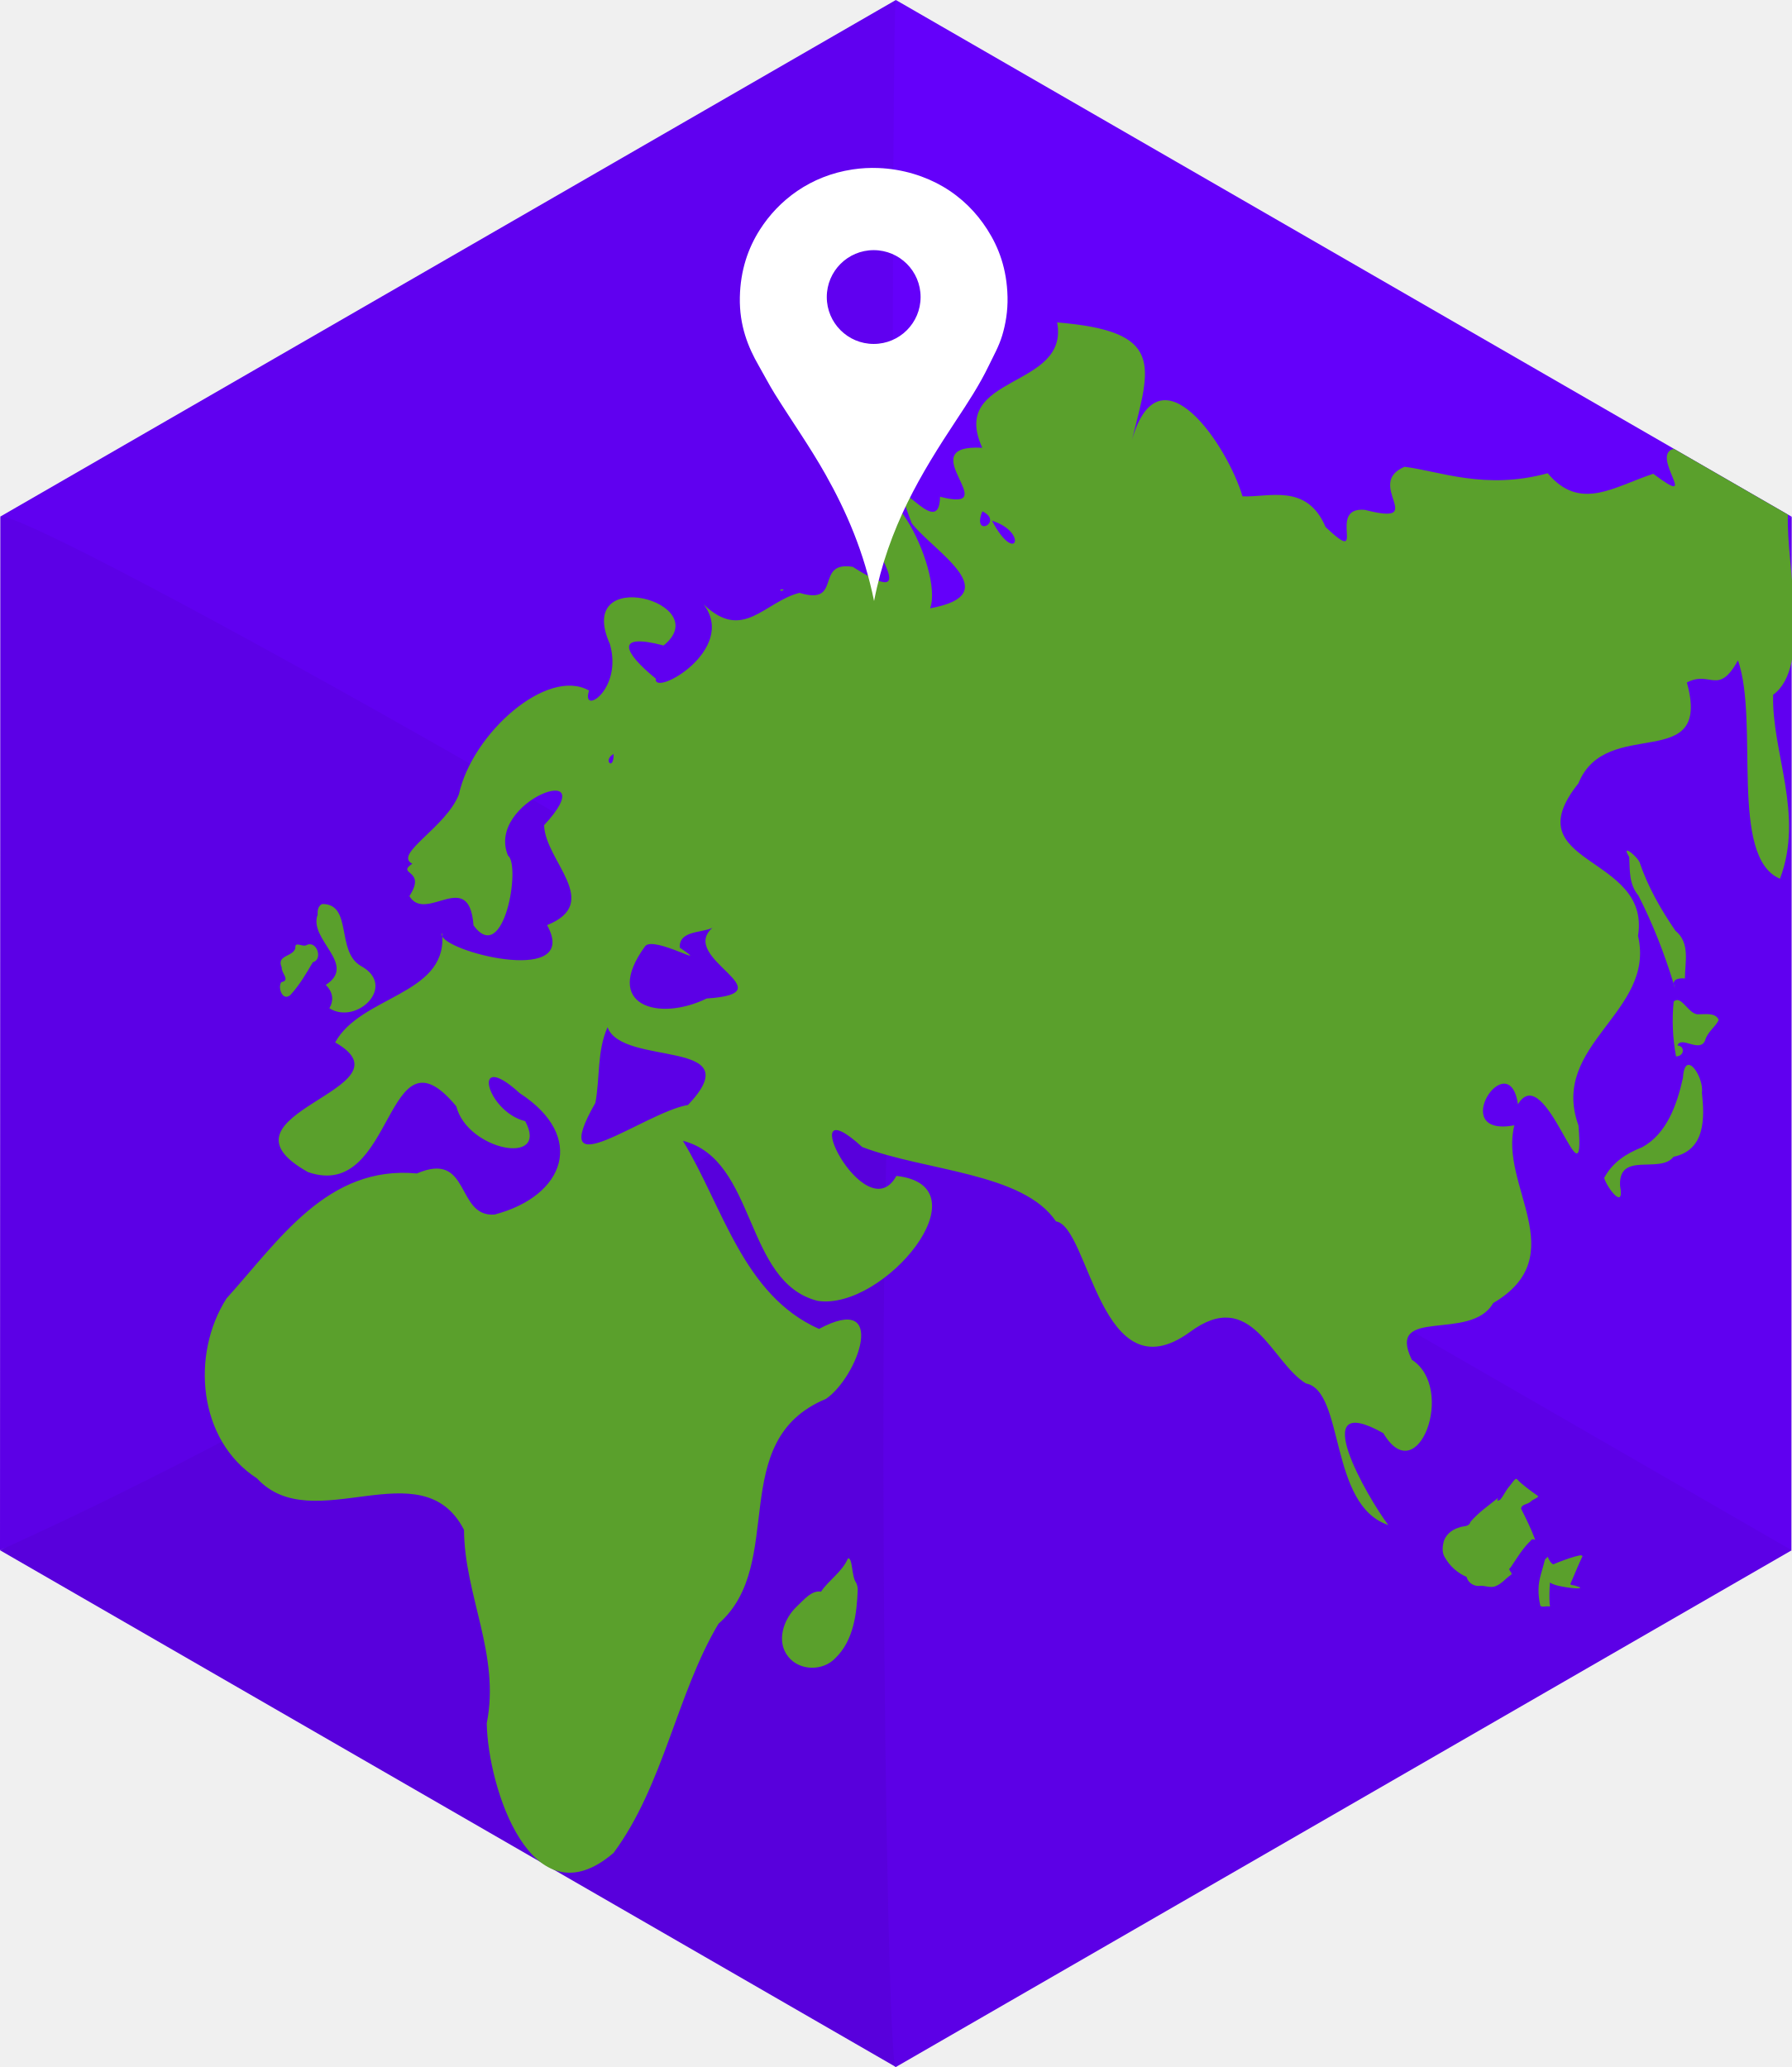
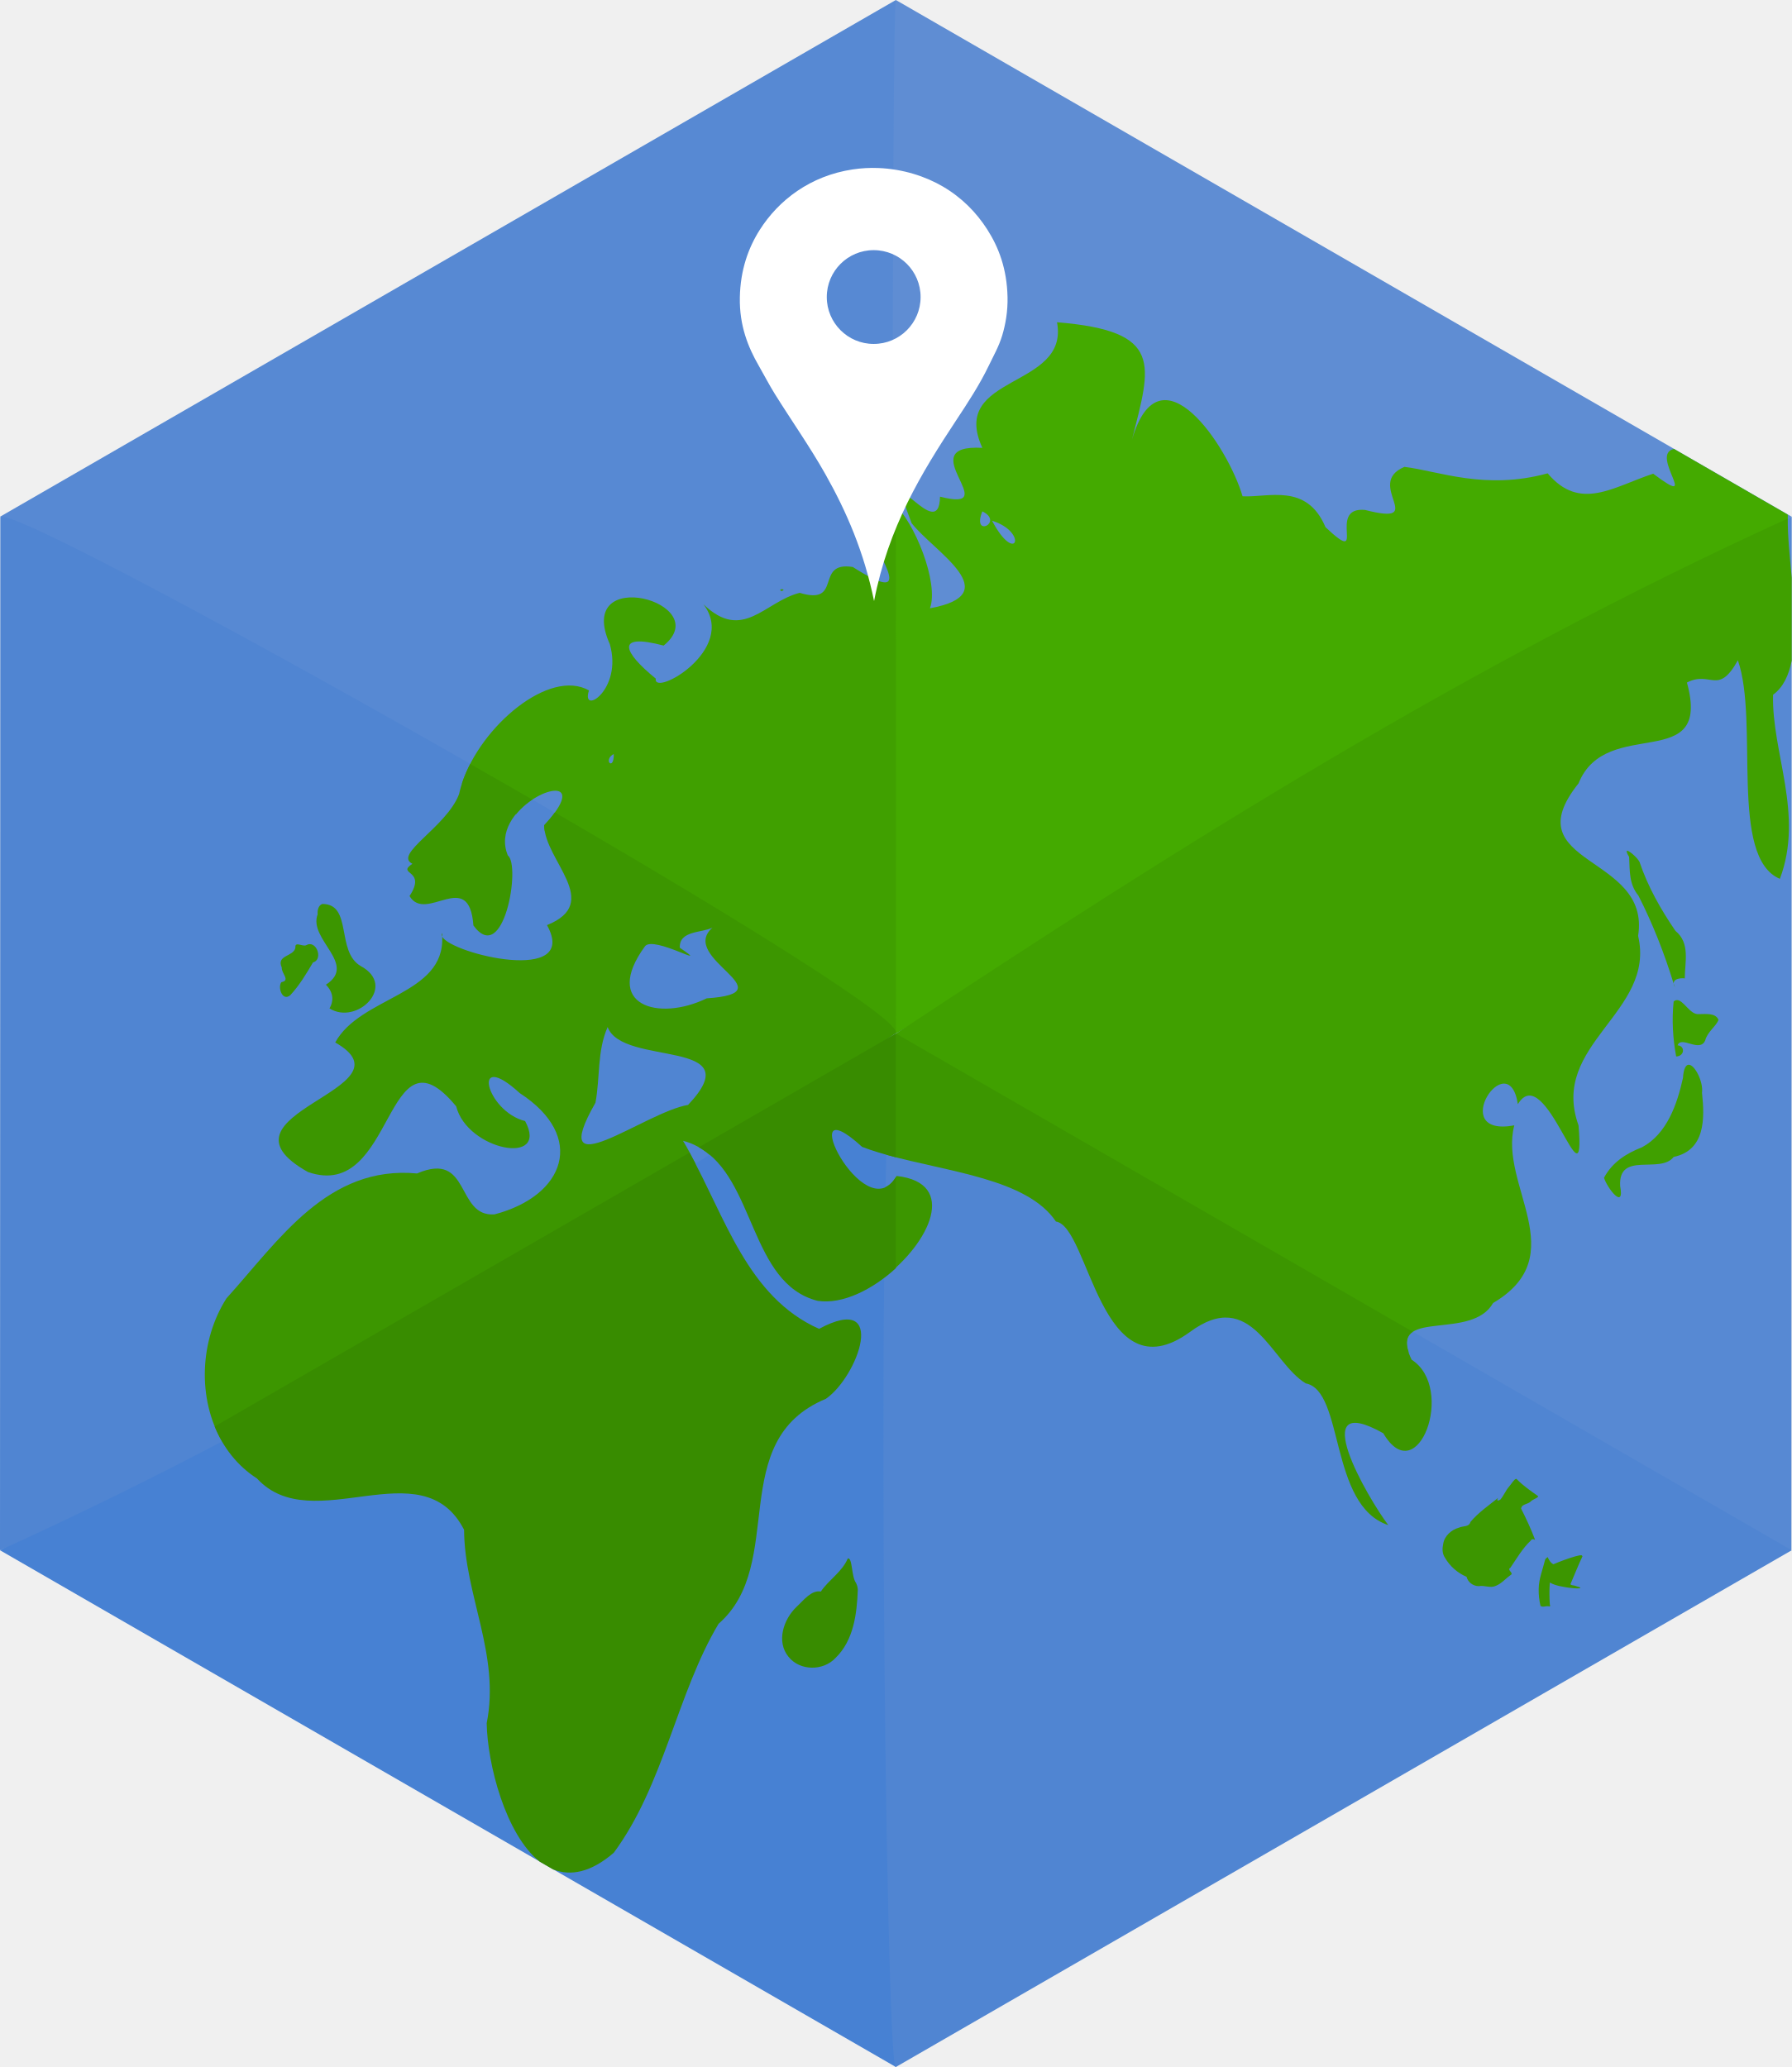
<svg xmlns="http://www.w3.org/2000/svg" xmlns:xlink="http://www.w3.org/1999/xlink" id="svg2" version="1.1" width="156" height="180" xml:space="preserve">
  <defs id="defs6">
    <clipPath clipPathUnits="userSpaceOnUse" id="clipPath24">
      <path d="m 0,198.425 198.425,0 L 198.425,0 0,0 0,198.425 z" id="path26" />
    </clipPath>
    <defs id="defs4831">
      <polygon points="307,38.398 153,0 153,460.797 307,499.199 " id="XMLID_3_" />
    </defs>
    <clipPath id="XMLID_9_">
      <use id="use4837" overflow="visible" xlink:href="#XMLID_3_" style="overflow:visible" x="0" y="0" width="100%" height="100%" />
    </clipPath>
    <defs id="defs4783">
      <polygon points="461,0 307,38.398 307,499.199 461,460.797 " id="XMLID_2_" />
    </defs>
    <clipPath id="XMLID_8_">
      <use id="use4789" overflow="visible" xlink:href="#XMLID_2_" style="overflow:visible" x="0" y="0" width="100%" height="100%" />
    </clipPath>
    <defs id="defs4735">
      <polygon points="614,38.398 461,0 461,460.797 614,499.199 " id="XMLID_1_" />
    </defs>
    <clipPath id="XMLID_7_">
      <use id="use4741" overflow="visible" xlink:href="#XMLID_1_" style="overflow:visible" x="0" y="0" width="100%" height="100%" />
    </clipPath>
  </defs>
  <g id="g10" transform="matrix(1.25,0,0,-1.25,0,180)">
-     <path id="path3176-5" style="fill:#6000f0;fill-opacity:1;fill-rule:nonzero;stroke:none" d="M 62.4,72 0,108 l 0,0 62.4,36 c 0,0 0.029,-72 0,-72 z" />
-     <path d="m 62.4,72 62.4,36 0,0 -62.4,36 c -0.301,0 -0.299,-72 0,-72 z" style="fill:#6400fa;fill-opacity:1;fill-rule:nonzero;stroke:none" id="path3178" />
-     <path d="M 62.4,0 0,36 0,36 62.4,72 c 0,0 0.029,-72 0,-72 z" style="fill:#5800dc;fill-opacity:1;fill-rule:nonzero;stroke:none" id="path2988" />
-     <path d="M 62.377,72.005 C 42.644,58.944 22.552,46.243 0,36 l 0,0 0.023,71.97 C 1.224,109.17 64.033,73.671 62.377,72.005 Z" style="fill:#5c00e6;fill-opacity:1;fill-rule:nonzero;stroke:none" id="path3180" />
-     <path id="path3182" style="fill:#6000f0;fill-opacity:1;fill-rule:nonzero;stroke:none" d="M 62.423,71.995 C 82.156,85.056 102.248,97.757 124.8,108 l 0,0 -0.023,-71.97 c -1.201,-1.2 -64.01,34.299 -62.354,35.965 z" />
-     <path id="path3174" style="fill:#5c00e6;fill-opacity:1;fill-rule:nonzero;stroke:none" d="m 62.4,0 62.4,36 0,0 -62.4,36 c -1.499,-1.124 -0.756,-72.546 0,-72 z" />
-     <path style="fill:#5aa02c" d="m 92.041,28.076 c 1.098,5.841 -9.473,4.47 -6.516,10.918 -6.4,-0.351 2.11,5.752 -3.678,4.264 -0.065,4.31 -4.917,-3.918 -2.461,2.312 1.932,2.479 8.383,6.171 1.594,7.404 1.24,-3.364 -4.636,-14.602 -5.771,-7.324 1.626,3.204 4.48,7.178 -0.961,3.711 -3.374,-0.534 -0.839,3.417 -4.639,2.266 -3.062,0.775 -4.916,4.308 -8.344,1.002 3.003,3.95 -4.425,8.121 -4.168,6.467 -2.793,-2.277 -3.641,-4.024 0.68,-2.885 4.608,-3.735 -7.811,-7.137 -4.676,-0.123 1.152,3.991 -2.558,6.288 -1.812,4.049 -3.644,-2.069 -10.178,3.731 -11.33,9.025 -1.092,2.875 -5.753,5.226 -4.059,6.051 -1.453,0.985 1.289,0.477 -0.256,2.82 1.443,2.406 5.205,-2.519 5.584,2.551 2.656,3.621 4.14,-5.236 3.002,-6.076 -1.984,-4.755 8.602,-8.545 3.145,-2.648 0.074,3.11 5.128,6.74 0.258,8.703 2.88,5.212 -8.332,2.501 -9.119,0.988 0.246,5.108 -7.134,5.199 -9.33,9.225 7.15,4.074 -11.43,6.206 -2.373,11.291 7.642,2.659 6.668,-13.289 12.918,-5.725 0.965,3.832 8.13,5.245 5.998,1.293 -3.388,-0.838 -4.789,-6.383 -0.482,-2.443 5.835,3.788 3.952,8.957 -2.184,10.574 -3.407,0.252 -2.061,-5.604 -6.764,-3.578 -7.788,-0.732 -12.001,5.817 -16.576,10.885 -3.104,4.862 -2.501,12.346 2.66,15.672 4.859,5.285 14.344,-2.679 18.02,4.482 0.027,5.678 3.171,10.883 1.979,16.84 0.097,5.557 3.887,17.458 11.045,11.283 4.365,-5.904 5.509,-13.885 9.129,-19.947 6.007,-5.251 0.583,-15.935 9.367,-19.59 2.796,-1.932 5.455,-9.342 -0.611,-6.088 -6.631,-2.945 -8.382,-10.692 -11.854,-16.381 6.454,1.643 5.305,12.309 11.729,13.938 5.766,0.888 14.762,-10.006 6.863,-10.881 -2.708,4.914 -9.24,-8.24 -2.98,-2.518 5.514,2.106 14.005,2.226 16.871,6.477 2.909,0.433 3.874,15.286 11.656,9.641 5.396,-4.011 7.089,2.652 10.109,4.473 3.365,0.642 1.997,10.617 7.166,12.324 -1.777,-2.343 -7.277,-11.844 -0.424,-7.992 2.987,5.08 6.346,-3.915 2.475,-6.396 -2.275,-4.708 5.136,-1.501 7.084,-4.932 7.028,-4.146 0.483,-10.271 1.848,-15.482 -5.935,1.096 -0.498,-7.131 0.314,-1.836 2.411,-3.991 5.913,9.605 5.264,1.846 -2.557,-7.082 6.754,-9.835 5.186,-16.51 1.141,-7.124 -10.939,-6.089 -5.189,-13.281 2.422,-6.006 11.672,-0.717 9.443,-8.783 2.08,-1.08 2.71,1.202 4.451,-1.924 1.866,5.365 -0.79,17.146 3.656,19.014 2.119,-5.634 -0.728,-10.973 -0.598,-16.02 3.382,-2.451 1.111,-11.204 1.287,-15.693 l -9.92,-5.723 c -2.204,0.47 2.494,5.403 -1.801,2.172 -3.485,1.15 -6.383,3.298 -9.195,-0.047 -5.438,1.496 -9.477,-0.199 -12.461,-0.562 -3.564,1.499 2.21,5.206 -3.459,3.752 -3.417,-0.311 0.376,5.079 -3.416,1.498 -1.636,-3.875 -4.993,-2.558 -7.236,-2.678 -1.28,-4.354 -7.193,-13.276 -9.617,-4.934 1.647,-6.546 2.816,-9.444 -6.52,-10.209 z M 38.514,81.551 c -0.005,-0.108 0.006,-0.204 -0.006,-0.316 -0.069,0.096 -0.053,0.203 0.006,0.316 z m 49.438,-48.303 0.051,0.072 z M 85.531,44.525 c 1.926,0.941 -0.961,2.379 0,0 z m 0.836,0.818 c 3.2,1.009 2.084,3.95 0,0 z m -17.996,5.844 -0.199,0.135 z m -0.268,0.133 c -0.122,-0.006 -0.27,0.034 -0.078,0.141 0.295,-0.081 0.2,-0.134 0.078,-0.141 z M 53.424,65.658 c 0.038,1.541 -0.987,0.549 0,0 z m -17.496,7.896 -0.502,0.299 z m -0.82,0.52 -0.104,0.061 z m 106.619,0.006 c -0.145,-0.044 -0.161,0.09 0.125,0.557 0.061,1.203 -0.028,2.355 0.805,3.359 1.25,2.454 2.252,5.029 3.061,7.66 -0.022,-0.609 1.213,-0.446 0.98,-0.426 0.005,-1.45 0.481,-3.113 -0.826,-4.182 -1.275,-1.86 -2.406,-3.835 -3.127,-5.98 -0.173,-0.346 -0.776,-0.915 -1.018,-0.988 z m 3.99,11.576 c 0.004,0.098 0.032,0.211 0.113,0.354 -0.036,-0.119 -0.077,-0.235 -0.113,-0.354 z M 35.033,74.6 l 0.08,0.104 z M 28.062,78.723 c -0.362,0.131 -0.432,0.59 -0.402,0.916 -0.834,2.19 3.49,4.337 0.705,6.127 0.728,0.738 0.647,1.476 0.311,2.033 2.364,1.509 5.954,-1.945 2.736,-3.686 -2.186,-1.276 -0.692,-5.392 -3.35,-5.391 z m 33.969,2.07 c -3.038,2.678 6.69,5.683 -0.506,6.16 -4.23,2.062 -9.097,0.568 -5.361,-4.547 0.733,-0.984 6.002,2.14 3.018,0.113 -0.058,-1.512 1.912,-1.255 2.85,-1.727 z m -35.055,1.436 c -0.102,7.53e-4 -0.213,0.03 -0.328,0.094 -0.312,0.152 -0.995,-0.381 -0.93,0.221 -0.156,0.792 -1.685,0.599 -1.191,1.693 -0.033,0.53 0.787,1.132 -0.029,1.289 -0.345,0.448 0.099,1.72 0.787,1.117 0.783,-0.846 1.371,-1.854 1.951,-2.846 0.807,-0.215 0.458,-1.574 -0.26,-1.568 z m 119.002,4.859 c -0.084,0.011 -0.168,0.053 -0.254,0.133 -0.167,1.591 -0.087,3.203 0.203,4.775 0.755,-0.023 0.783,-0.918 0.123,-0.951 0.307,-0.879 1.947,0.681 2.408,-0.443 0.194,-0.743 0.979,-1.245 1.178,-1.795 -0.264,-0.643 -1.178,-0.475 -1.729,-0.482 -0.766,0.083 -1.34,-1.314 -1.93,-1.236 z m -93.082,2.363 c 1.282,3.493 12.571,0.903 7.006,6.773 -3.78,0.635 -12.469,7.512 -8.066,-0.182 0.415,-2.184 0.129,-4.491 1.061,-6.592 z m 94.125,3.279 c -0.244,0.002 -0.441,0.316 -0.492,1.137 -0.51,2.29 -1.397,4.876 -3.564,6.043 -1.391,0.543 -2.573,1.319 -3.295,2.668 0.258,0.872 1.796,2.882 1.385,0.703 -0.173,-3.067 3.485,-1.022 4.656,-2.545 2.768,-0.586 2.712,-3.345 2.469,-5.584 0.132,-0.924 -0.622,-2.427 -1.158,-2.422 z M 132.008,128.779 c -0.16,0.021 -0.458,0.515 -0.602,0.668 -0.312,0.355 -0.505,0.832 -0.793,1.154 -0.212,0.129 -0.34,0.099 -0.176,-0.164 -0.827,0.667 -1.721,1.278 -2.41,2.096 -0.123,0.463 -0.641,0.327 -1.002,0.494 -0.66,0.182 -1.252,0.697 -1.363,1.395 -0.091,0.418 -0.086,0.876 0.164,1.242 0.422,0.732 1.084,1.325 1.863,1.654 0.116,0.475 0.57,0.797 1.051,0.793 0.524,-0.094 1.015,0.236 1.516,-0.002 0.502,-0.203 0.839,-0.652 1.27,-0.947 0.312,-0.173 -0.357,-0.457 -0.018,-0.639 0.555,-0.811 1.051,-1.684 1.773,-2.361 0.098,-0.245 0.476,-0.024 0.387,-0.068 -0.348,-0.931 -0.783,-1.828 -1.234,-2.713 0.06,-0.436 0.574,-0.329 0.873,-0.652 0.153,-0.155 0.704,-0.335 0.598,-0.453 -0.637,-0.457 -1.29,-0.908 -1.836,-1.473 -0.017,-0.019 -0.038,-0.026 -0.061,-0.023 z m 2.742,6.777 c 0.004,0.008 0.008,0.017 0.012,0.025 -0.24,0.215 0,0 -0.012,-0.025 z m 0.012,0.025 c -0.081,0.07 -0.166,0.136 -0.24,0.215 -0.204,0.859 -0.561,1.696 -0.566,2.592 -0.013,0.488 0.051,0.976 0.158,1.451 0.192,0.141 0.423,0.024 0.66,0.047 0.192,0.026 0.212,6.5e-4 0.15,-0.18 -0.041,-0.633 -0.024,-1.268 0.025,-1.9 0.016,0.013 0.026,0.026 0.049,0.039 0.456,0.246 0.984,0.312 1.488,0.398 0.353,0.043 0.709,0.104 1.064,0.066 0.123,-0.104 -0.26,-0.16 -0.344,-0.201 -0.142,-0.098 -0.619,-0.02 -0.436,-0.27 0.338,-0.774 0.648,-1.561 1.016,-2.322 -0.091,-0.167 -0.456,-0.003 -0.639,0.025 -0.65,0.187 -1.286,0.422 -1.908,0.686 -0.252,-0.122 -0.37,-0.402 -0.479,-0.646 z m -60.936,0.131 c -0.497,1.174 -1.652,1.869 -2.342,2.893 -0.839,-0.141 -1.511,0.744 -2.143,1.326 -1.125,1.076 -1.79,3.024 -0.699,4.352 0.992,1.241 3.034,1.25 4.102,0.098 1.581,-1.532 1.855,-3.867 1.936,-5.957 -0.01,-0.204 -0.048,-0.409 -0.139,-0.594 -0.412,-0.534 -0.296,-2.245 -0.715,-2.117 z" transform="matrix(0.8,0,0,-0.8,0,144)" id="path5341-3" />
+     <path id="path3176-5" style="fill:#5789d3;fill-opacity:1;fill-rule:nonzero;stroke:none" d="M 62.4,72 0,108 l 0,0 62.4,36 c 0,0 0.029,-72 0,-72 z" />
+     <path d="m 62.4,72 62.4,36 0,0 -62.4,36 c -0.301,0 -0.299,-72 0,-72 z" style="fill:#5f8dd3;fill-opacity:1;fill-rule:nonzero;stroke:none" id="path3178" />
+     <path d="M 62.4,0 0,36 0,36 62.4,72 c 0,0 0.029,-72 0,-72 z" style="fill:#4781d3;fill-opacity:1;fill-rule:nonzero;stroke:none" id="path2988" />
+     <path d="M 62.377,72.005 C 42.644,58.944 22.552,46.243 0,36 l 0,0 0.023,71.97 C 1.224,109.17 64.033,73.671 62.377,72.005 Z" style="fill:#5085d2;fill-opacity:1;fill-rule:nonzero;stroke:none" id="path3180" />
+     <path id="path3182" style="fill:#5789d3;fill-opacity:1;fill-rule:nonzero;stroke:none" d="M 62.423,71.995 C 82.156,85.056 102.248,97.757 124.8,108 l 0,0 -0.023,-71.97 c -1.201,-1.2 -64.01,34.299 -62.354,35.965 z" />
+     <path id="path3174" style="fill:#5085d2;fill-opacity:1;fill-rule:nonzero;stroke:none" d="m 62.4,0 62.4,36 0,0 -62.4,36 c -1.499,-1.124 -0.756,-72.546 0,-72 z" />
+     <path style="fill:#44aa00;fill-opacity:1;fill-rule:nonzero;stroke:none" d="M 92.031 28.062 C 93.129 33.903 82.574 32.552 85.531 39 C 79.132 38.649 87.631 44.738 81.844 43.25 C 81.778 47.56 76.919 39.332 79.375 45.562 C 81.307 48.042 87.758 51.736 80.969 52.969 C 81.766 50.807 79.653 45.413 77.719 43.75 C 77.715 66.695 77.809 90 78 90 L 155.656 45.188 C 155.658 45.068 155.652 44.927 155.656 44.812 L 145.75 39.094 C 143.547 39.564 148.233 44.481 143.938 41.25 C 140.453 42.4 137.562 44.564 134.75 41.219 C 129.312 42.715 125.266 41.02 122.281 40.656 C 118.717 42.155 124.513 45.86 118.844 44.406 C 115.427 44.095 119.199 49.487 115.406 45.906 C 113.77 42.031 110.431 43.339 108.188 43.219 C 106.908 38.865 100.987 29.939 98.562 38.281 C 100.209 31.735 101.367 28.828 92.031 28.062 z M 87.938 33.25 L 88 33.312 L 87.938 33.25 z M 85.531 44.531 C 87.457 45.472 84.571 46.911 85.531 44.531 z M 86.375 45.344 C 89.575 46.353 88.459 49.294 86.375 45.344 z " transform="matrix(0.8,0,0,-0.8,0,144)" id="path3774" />
+     <path style="fill:#40a000;fill-opacity:1;fill-rule:nonzero;stroke:none" d="M 76.5 43.25 C 75.922 43.346 75.467 44.064 75.219 45.656 C 76.845 48.86 79.691 52.842 74.25 49.375 C 70.876 48.841 73.424 52.776 69.625 51.625 C 66.563 52.4 64.677 55.931 61.25 52.625 C 64.253 56.575 56.837 60.748 57.094 59.094 C 54.301 56.817 53.461 55.079 57.781 56.219 C 62.389 52.483 49.959 49.08 53.094 56.094 C 54.245 60.085 50.536 62.364 51.281 60.125 C 47.85 58.177 41.868 63.205 40.219 68.219 L 44.938 70.906 C 46.973 68.388 51.289 67.647 47.375 71.875 C 47.379 72.048 47.405 72.199 47.438 72.375 L 62.031 80.781 L 78 90 C 78.018 90 78.005 67.005 78 44.031 C 77.483 43.495 76.951 43.175 76.5 43.25 z M 68.375 51.188 L 68.188 51.312 L 68.375 51.188 z M 68.094 51.312 C 67.972 51.306 67.84 51.363 68.031 51.469 C 68.326 51.388 68.215 51.319 68.094 51.312 z M 53.438 65.656 C 53.476 67.197 52.451 66.205 53.438 65.656 z " transform="matrix(0.8,0,0,-0.8,0,144)" id="path3777" />
+     <path style="fill:#40a000;fill-opacity:1;fill-rule:nonzero;stroke:none" d="M 155.656 45.156 C 127.606 57.933 102.596 73.74 78.031 90 C 76.872 91.166 100.957 105.576 122.656 117.781 C 121.379 114.026 128.15 116.728 130 113.469 C 137.028 109.322 130.479 103.212 131.844 98 C 125.908 99.096 131.343 90.861 132.156 96.156 C 134.567 92.166 138.087 105.759 137.438 98 C 134.881 90.918 144.194 88.174 142.625 81.5 C 143.766 74.376 131.688 75.411 137.438 68.219 C 139.86 62.213 149.103 67.503 146.875 59.438 C 148.955 58.357 149.571 60.626 151.312 57.5 C 153.179 62.865 150.522 74.664 154.969 76.531 C 157.088 70.898 154.245 65.547 154.375 60.5 C 155.248 59.867 155.741 58.822 156 57.531 L 156 50.312 C 155.828 48.411 155.636 46.603 155.656 45.156 z M 141.656 74.094 C 141.604 74.135 141.63 74.275 141.844 74.625 C 141.905 75.828 141.823 76.996 142.656 78 C 143.906 80.454 144.91 83.025 145.719 85.656 C 145.697 85.047 146.92 85.199 146.688 85.219 C 146.692 83.769 147.182 82.132 145.875 81.062 C 144.6 79.203 143.471 77.208 142.75 75.062 C 142.577 74.717 141.961 74.167 141.719 74.094 C 141.682 74.083 141.674 74.08 141.656 74.094 z M 145.719 85.656 C 145.723 85.755 145.763 85.857 145.844 86 C 145.808 85.881 145.755 85.775 145.719 85.656 z M 145.969 87.094 C 145.885 87.105 145.804 87.139 145.719 87.219 C 145.551 88.81 145.648 90.428 145.938 92 C 146.693 91.977 146.723 91.064 146.062 91.031 C 146.37 90.152 148.007 91.718 148.469 90.594 C 148.662 89.851 149.426 89.363 149.625 88.812 C 149.361 88.169 148.457 88.32 147.906 88.312 C 147.14 88.395 146.558 87.016 145.969 87.094 z M 147.031 92.719 C 146.788 92.721 146.582 93.054 146.531 93.875 C 146.021 96.165 145.137 98.74 142.969 99.906 C 141.578 100.449 140.378 101.213 139.656 102.562 C 139.914 103.435 141.474 105.46 141.062 103.281 C 140.89 100.214 144.548 102.272 145.719 100.75 C 148.486 100.164 148.431 97.395 148.188 95.156 C 148.319 94.232 147.567 92.714 147.031 92.719 z " transform="matrix(0.8,0,0,-0.8,0,144)" id="path3782" />
+     <path style="fill:#3c9600;fill-opacity:1;fill-rule:nonzero;stroke:none" d="M 40.938 66.531 C 40.491 67.395 40.159 68.282 39.969 69.156 C 38.876 72.032 34.212 74.394 35.906 75.219 C 34.453 76.204 37.201 75.688 35.656 78.031 C 37.1 80.437 40.839 75.524 41.219 80.594 C 43.874 84.214 45.357 75.34 44.219 74.5 C 43.368 72.461 44.828 70.621 46.344 69.625 C 44.556 68.59 42.753 67.569 40.938 66.531 z M 48.312 70.75 C 48.074 71.081 47.773 71.445 47.375 71.875 C 47.449 74.985 52.495 78.599 47.625 80.562 C 50.505 85.774 39.287 83.075 38.5 81.562 C 38.746 86.67 31.384 86.756 29.188 90.781 C 36.337 94.855 17.756 96.978 26.812 102.062 C 34.455 104.722 33.469 88.779 39.719 96.344 C 40.684 100.175 47.851 101.577 45.719 97.625 C 42.33 96.787 40.944 91.248 45.25 95.188 C 51.085 98.975 49.198 104.132 43.062 105.75 C 39.656 106.002 41.015 100.162 36.312 102.188 C 28.525 101.456 24.294 107.994 19.719 113.062 C 17.396 116.701 17.158 121.797 19.344 125.531 C 33.646 118.032 47.257 109.838 60.562 101.344 C 60.206 100.661 59.86 99.984 59.469 99.344 C 60.388 99.578 61.127 100.014 61.781 100.562 C 67.215 97.082 72.605 93.55 77.969 90 C 78.862 89.102 64.758 80.31 48.312 70.75 z M 38.5 81.562 C 38.495 81.455 38.512 81.362 38.5 81.25 C 38.431 81.346 38.441 81.449 38.5 81.562 z M 35.938 73.562 L 35.438 73.844 L 35.938 73.562 z M 35.094 74.062 L 35 74.125 L 35.094 74.062 z M 35.031 74.594 L 35.125 74.688 L 35.031 74.594 z M 28.062 78.719 C 27.701 78.849 27.627 79.299 27.656 79.625 C 26.822 81.815 31.16 83.96 28.375 85.75 C 29.103 86.488 29.024 87.255 28.688 87.812 C 31.051 89.322 34.624 85.865 31.406 84.125 C 29.221 82.849 30.72 78.717 28.062 78.719 z M 62.031 80.781 C 58.993 83.459 68.727 86.46 61.531 86.938 C 57.302 89 52.42 87.521 56.156 82.406 C 56.889 81.422 62.172 84.558 59.188 82.531 C 59.129 81.019 61.094 81.253 62.031 80.781 z M 26.969 82.219 C 26.866 82.22 26.771 82.249 26.656 82.312 C 26.344 82.465 25.654 81.93 25.719 82.531 C 25.563 83.323 24.038 83.156 24.531 84.25 C 24.498 84.78 25.316 85.374 24.5 85.531 C 24.155 85.979 24.593 87.259 25.281 86.656 C 26.065 85.81 26.67 84.804 27.25 83.812 C 28.057 83.598 27.686 82.213 26.969 82.219 z M 52.906 89.438 C 54.188 92.93 65.472 90.348 59.906 96.219 C 56.126 96.853 47.441 103.725 51.844 96.031 C 52.259 93.847 51.975 91.538 52.906 89.438 z " transform="matrix(0.8,0,0,-0.8,0,144)" id="path3787" />
+     <path style="fill:#3c9600;fill-opacity:1;fill-rule:nonzero;stroke:none" d="M 78 90 C 77.615 90.289 77.36 94.398 77.188 100.562 C 82.556 102.068 89.419 102.641 91.938 106.375 C 94.846 106.808 95.811 121.646 103.594 116 C 108.99 111.989 110.667 118.648 113.688 120.469 C 117.053 121.11 115.706 131.105 120.875 132.812 C 119.098 130.469 113.585 120.96 120.438 124.812 C 123.425 129.893 126.777 120.888 122.906 118.406 C 122.253 117.054 122.414 116.36 123 115.969 L 78 90 z M 78.062 102.406 C 77.784 102.912 77.435 103.212 77.094 103.375 C 77.041 105.802 76.999 108.394 76.969 111.25 C 80.929 108.252 83.461 103.004 78.062 102.406 z M 132 128.781 C 131.84 128.802 131.55 129.285 131.406 129.438 C 131.094 129.792 130.913 130.271 130.625 130.594 C 130.413 130.723 130.274 130.701 130.438 130.438 C 129.61 131.104 128.72 131.713 128.031 132.531 C 127.908 132.994 127.393 132.864 127.031 133.031 C 126.371 133.213 125.768 133.74 125.656 134.438 C 125.565 134.856 125.562 135.29 125.812 135.656 C 126.234 136.388 126.909 136.983 127.688 137.312 C 127.804 137.787 128.269 138.129 128.75 138.125 C 129.274 138.031 129.75 138.332 130.25 138.094 C 130.752 137.891 131.101 137.451 131.531 137.156 C 131.844 136.983 131.161 136.713 131.5 136.531 C 132.055 135.72 132.559 134.833 133.281 134.156 C 133.38 133.911 133.746 134.139 133.656 134.094 C 133.308 133.162 132.888 132.26 132.438 131.375 C 132.498 130.939 133.013 131.042 133.312 130.719 C 133.466 130.564 134.013 130.399 133.906 130.281 C 133.269 129.825 132.609 129.377 132.062 128.812 C 132.046 128.794 132.023 128.778 132 128.781 z M 137.688 135.438 C 137.538 135.414 137.293 135.51 137.156 135.531 C 136.507 135.719 135.872 135.955 135.25 136.219 C 134.998 136.097 134.858 135.839 134.75 135.594 C 134.63 135.701 134.628 135.686 134.656 135.656 C 134.604 135.701 134.579 135.762 134.531 135.812 C 134.327 136.672 133.975 137.479 133.969 138.375 C 133.956 138.863 134.017 139.368 134.125 139.844 C 134.317 139.985 134.544 139.852 134.781 139.875 C 134.973 139.901 134.999 139.899 134.938 139.719 C 134.896 139.086 134.888 138.445 134.938 137.812 C 134.953 137.826 134.978 137.831 135 137.844 C 135.456 138.09 135.996 138.164 136.5 138.25 C 136.853 138.293 137.207 138.35 137.562 138.312 C 137.685 138.209 137.303 138.166 137.219 138.125 C 137.076 138.027 136.598 138.094 136.781 137.844 C 137.119 137.07 137.414 136.292 137.781 135.531 C 137.758 135.489 137.737 135.445 137.688 135.438 z " transform="matrix(0.8,0,0,-0.8,0,144)" id="path3792" />
+     <path style="fill:#388c00;fill-opacity:1;fill-rule:nonzero;stroke:none" d="M 78 90 L 60.844 99.906 C 65.776 102.624 65.268 111.781 71.188 113.281 C 73.362 113.616 75.986 112.284 78 110.438 C 77.999 107.651 78.001 104.399 78 102.5 C 75.258 107.125 68.847 94.193 75.062 99.875 C 75.969 100.221 76.97 100.515 78 100.781 C 77.999 98.508 78 90 78 90 z M 60.031 100.375 L 18.688 124.219 C 19.424 126.025 20.635 127.629 22.375 128.75 C 27.234 134.035 36.731 126.057 40.406 133.219 C 40.433 138.897 43.568 144.106 42.375 150.062 C 42.437 153.612 44.01 159.762 47 162.125 L 48.188 162.812 L 48.219 162.812 C 49.686 163.377 51.437 163.069 53.438 161.344 C 57.803 155.44 58.942 147.468 62.562 141.406 C 68.569 136.155 63.122 125.467 71.906 121.812 C 74.703 119.88 77.379 112.465 71.312 115.719 C 65.066 112.944 63.134 105.937 60.031 100.375 z M 73.812 135.719 C 73.316 136.893 72.159 137.57 71.469 138.594 C 70.63 138.453 69.975 139.356 69.344 139.938 C 68.219 141.014 67.566 142.954 68.656 144.281 C 69.648 145.522 71.683 145.527 72.75 144.375 C 74.331 142.843 74.607 140.528 74.688 138.438 C 74.678 138.234 74.622 138.028 74.531 137.844 C 74.12 137.309 74.231 135.591 73.812 135.719 z " transform="matrix(0.8,0,0,-0.8,0,144)" id="path3801" />
    <path style="clip-rule:evenodd;fill:#ffffff;fill-rule:evenodd;stroke-width:37;stroke-miterlimit:10" d="M 76.455 14.631 C 75.734 14.604 74.993 14.64 74.238 14.754 C 70.548 15.31 67.796 17.428 66.154 20.01 C 65.156 21.58 64.463 23.501 64.416 25.895 C 64.368 28.345 65.13 30.232 66.07 31.861 C 66.541 32.676 66.964 33.506 67.453 34.291 C 68.919 36.643 70.503 38.882 71.871 41.307 C 73.715 44.576 75.238 48.103 76.102 52.342 C 77.351 45.911 80.203 41.217 83.242 36.615 C 84.263 35.07 85.279 33.527 86.09 31.842 C 86.505 30.979 86.971 30.17 87.262 29.203 C 87.549 28.248 87.753 27.097 87.723 25.854 C 87.665 23.426 86.97 21.565 85.963 19.99 C 84.998 18.481 83.729 17.201 82.09 16.242 C 80.585 15.362 78.618 14.71 76.455 14.631 z M 76.07 21.783 A 4.083 4.083 0 0 1 80.154 25.867 A 4.083 4.083 0 0 1 76.07 29.951 A 4.083 4.083 0 0 1 71.986 25.867 A 4.083 4.083 0 0 1 76.07 21.783 z " transform="matrix(0.8,0,0,-0.8,0,144)" id="svg_2" />
  </g>
</svg>
